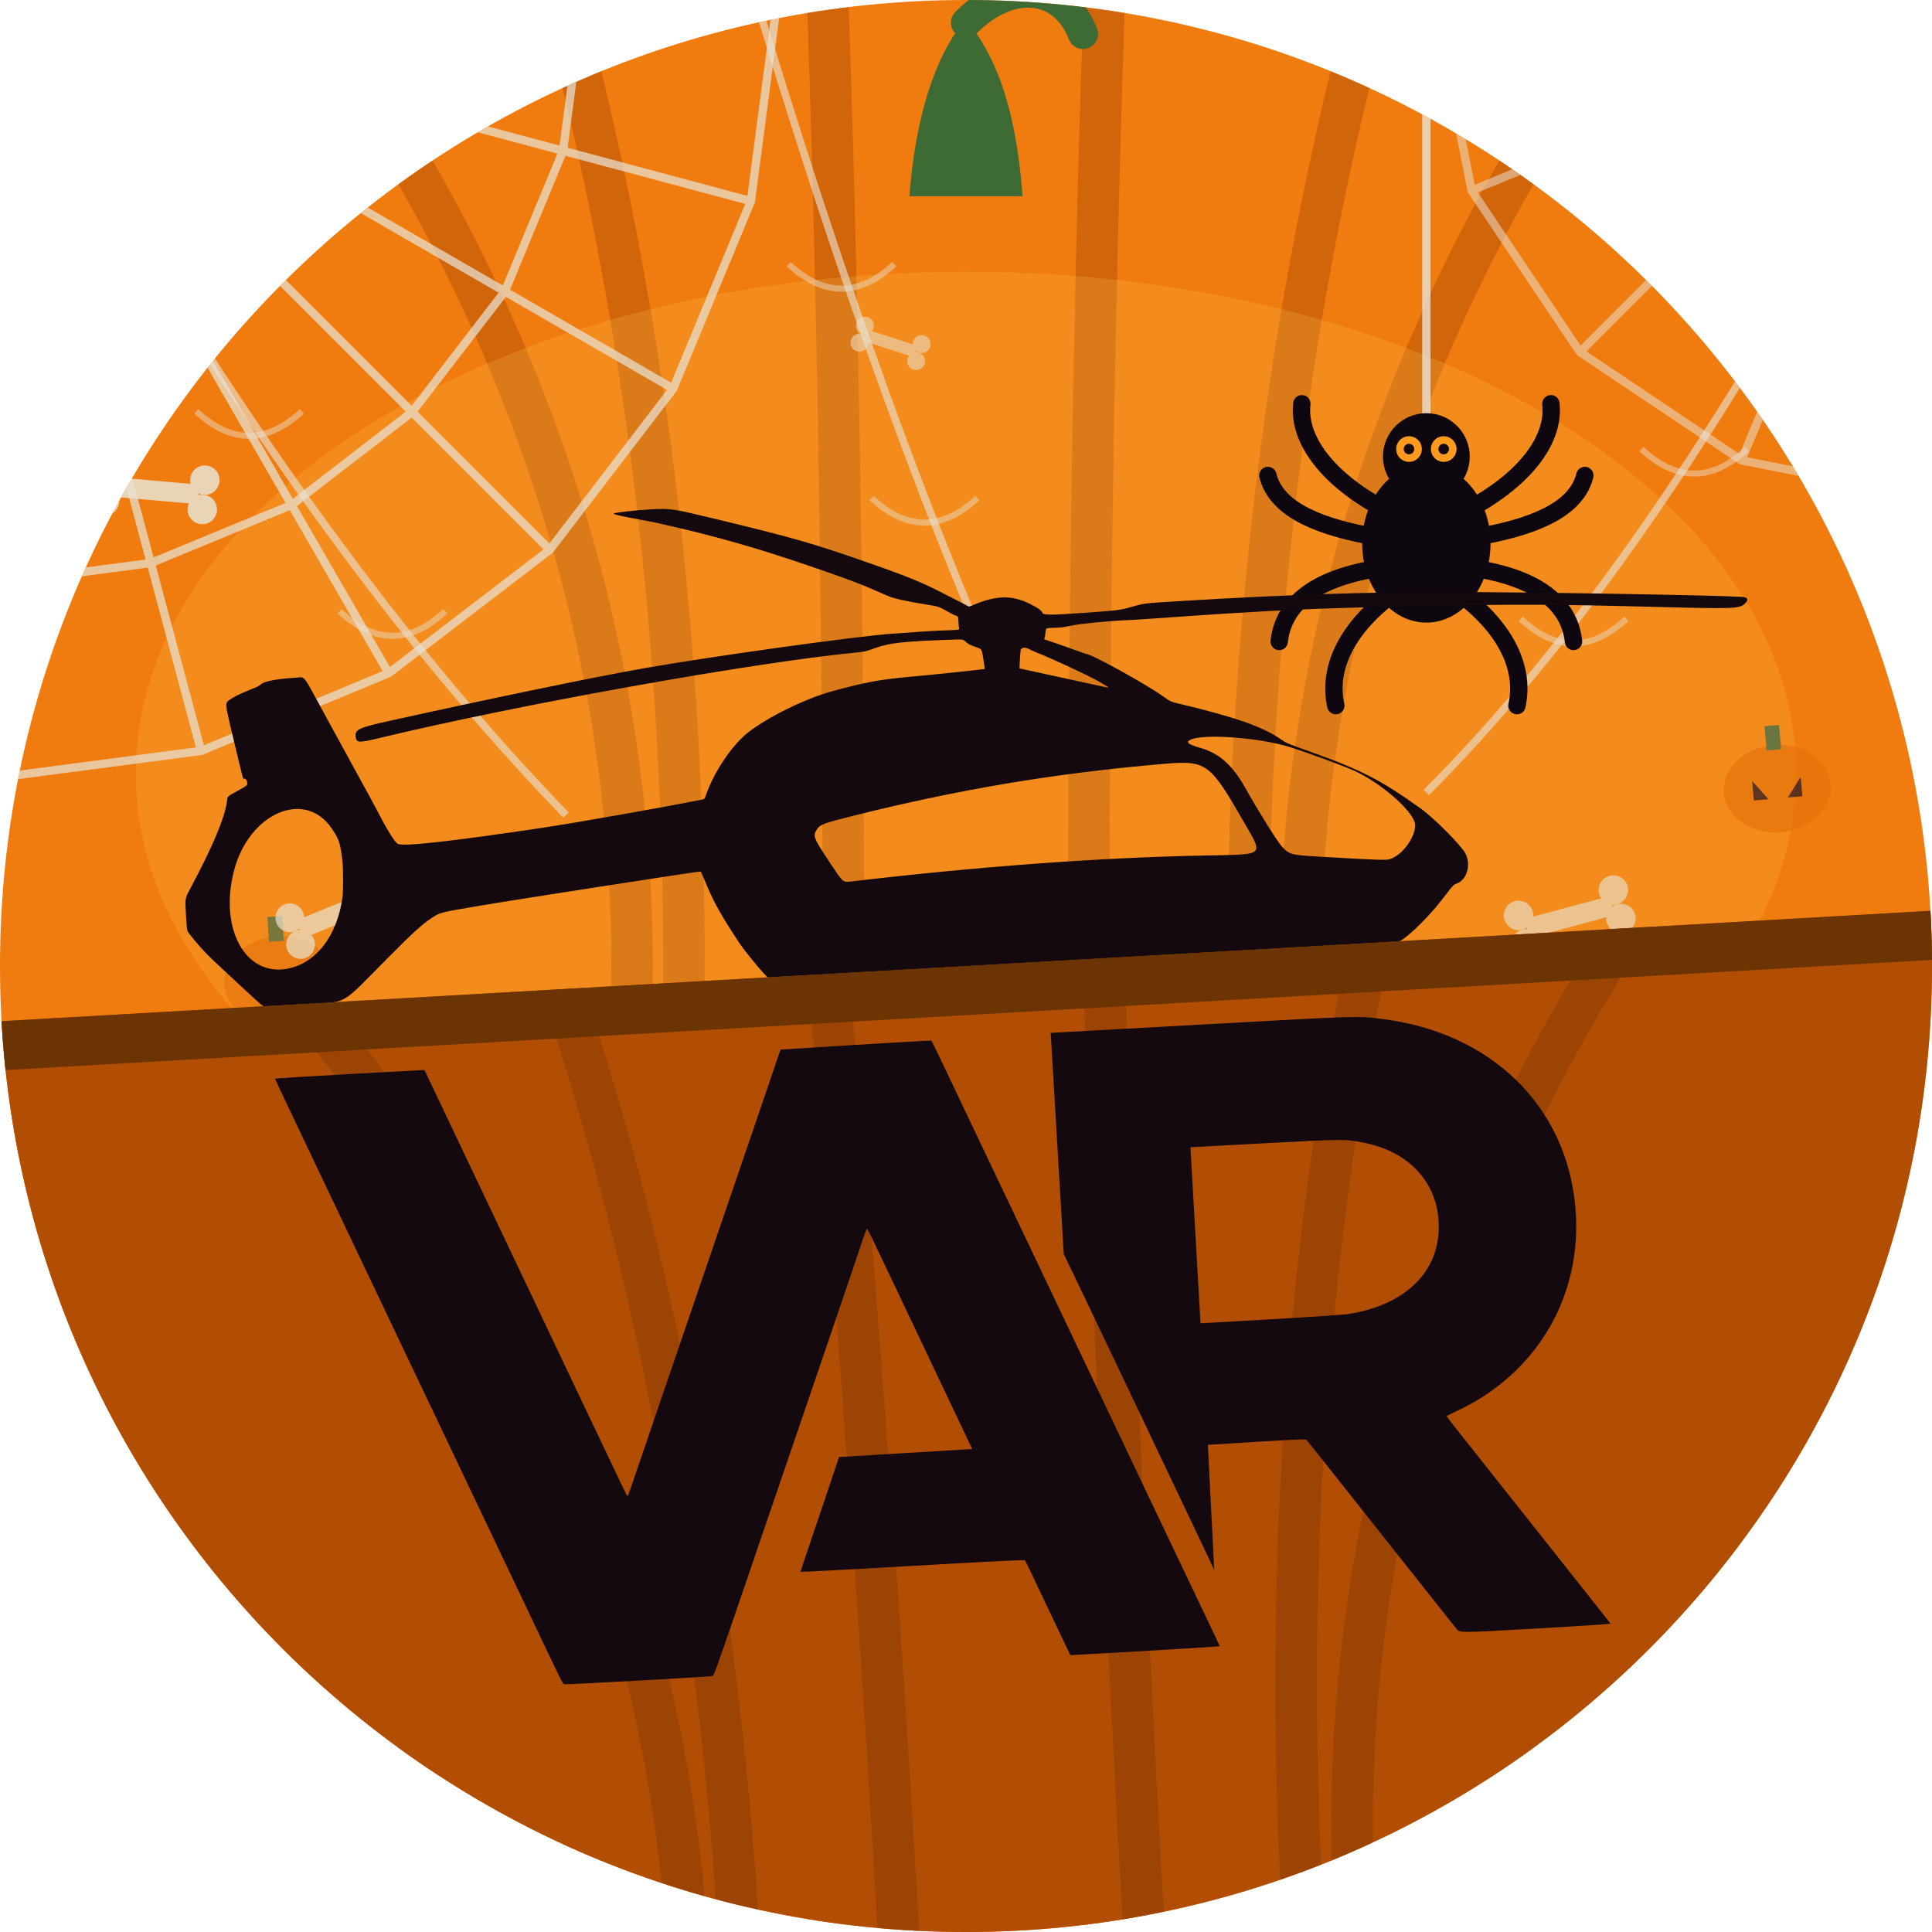
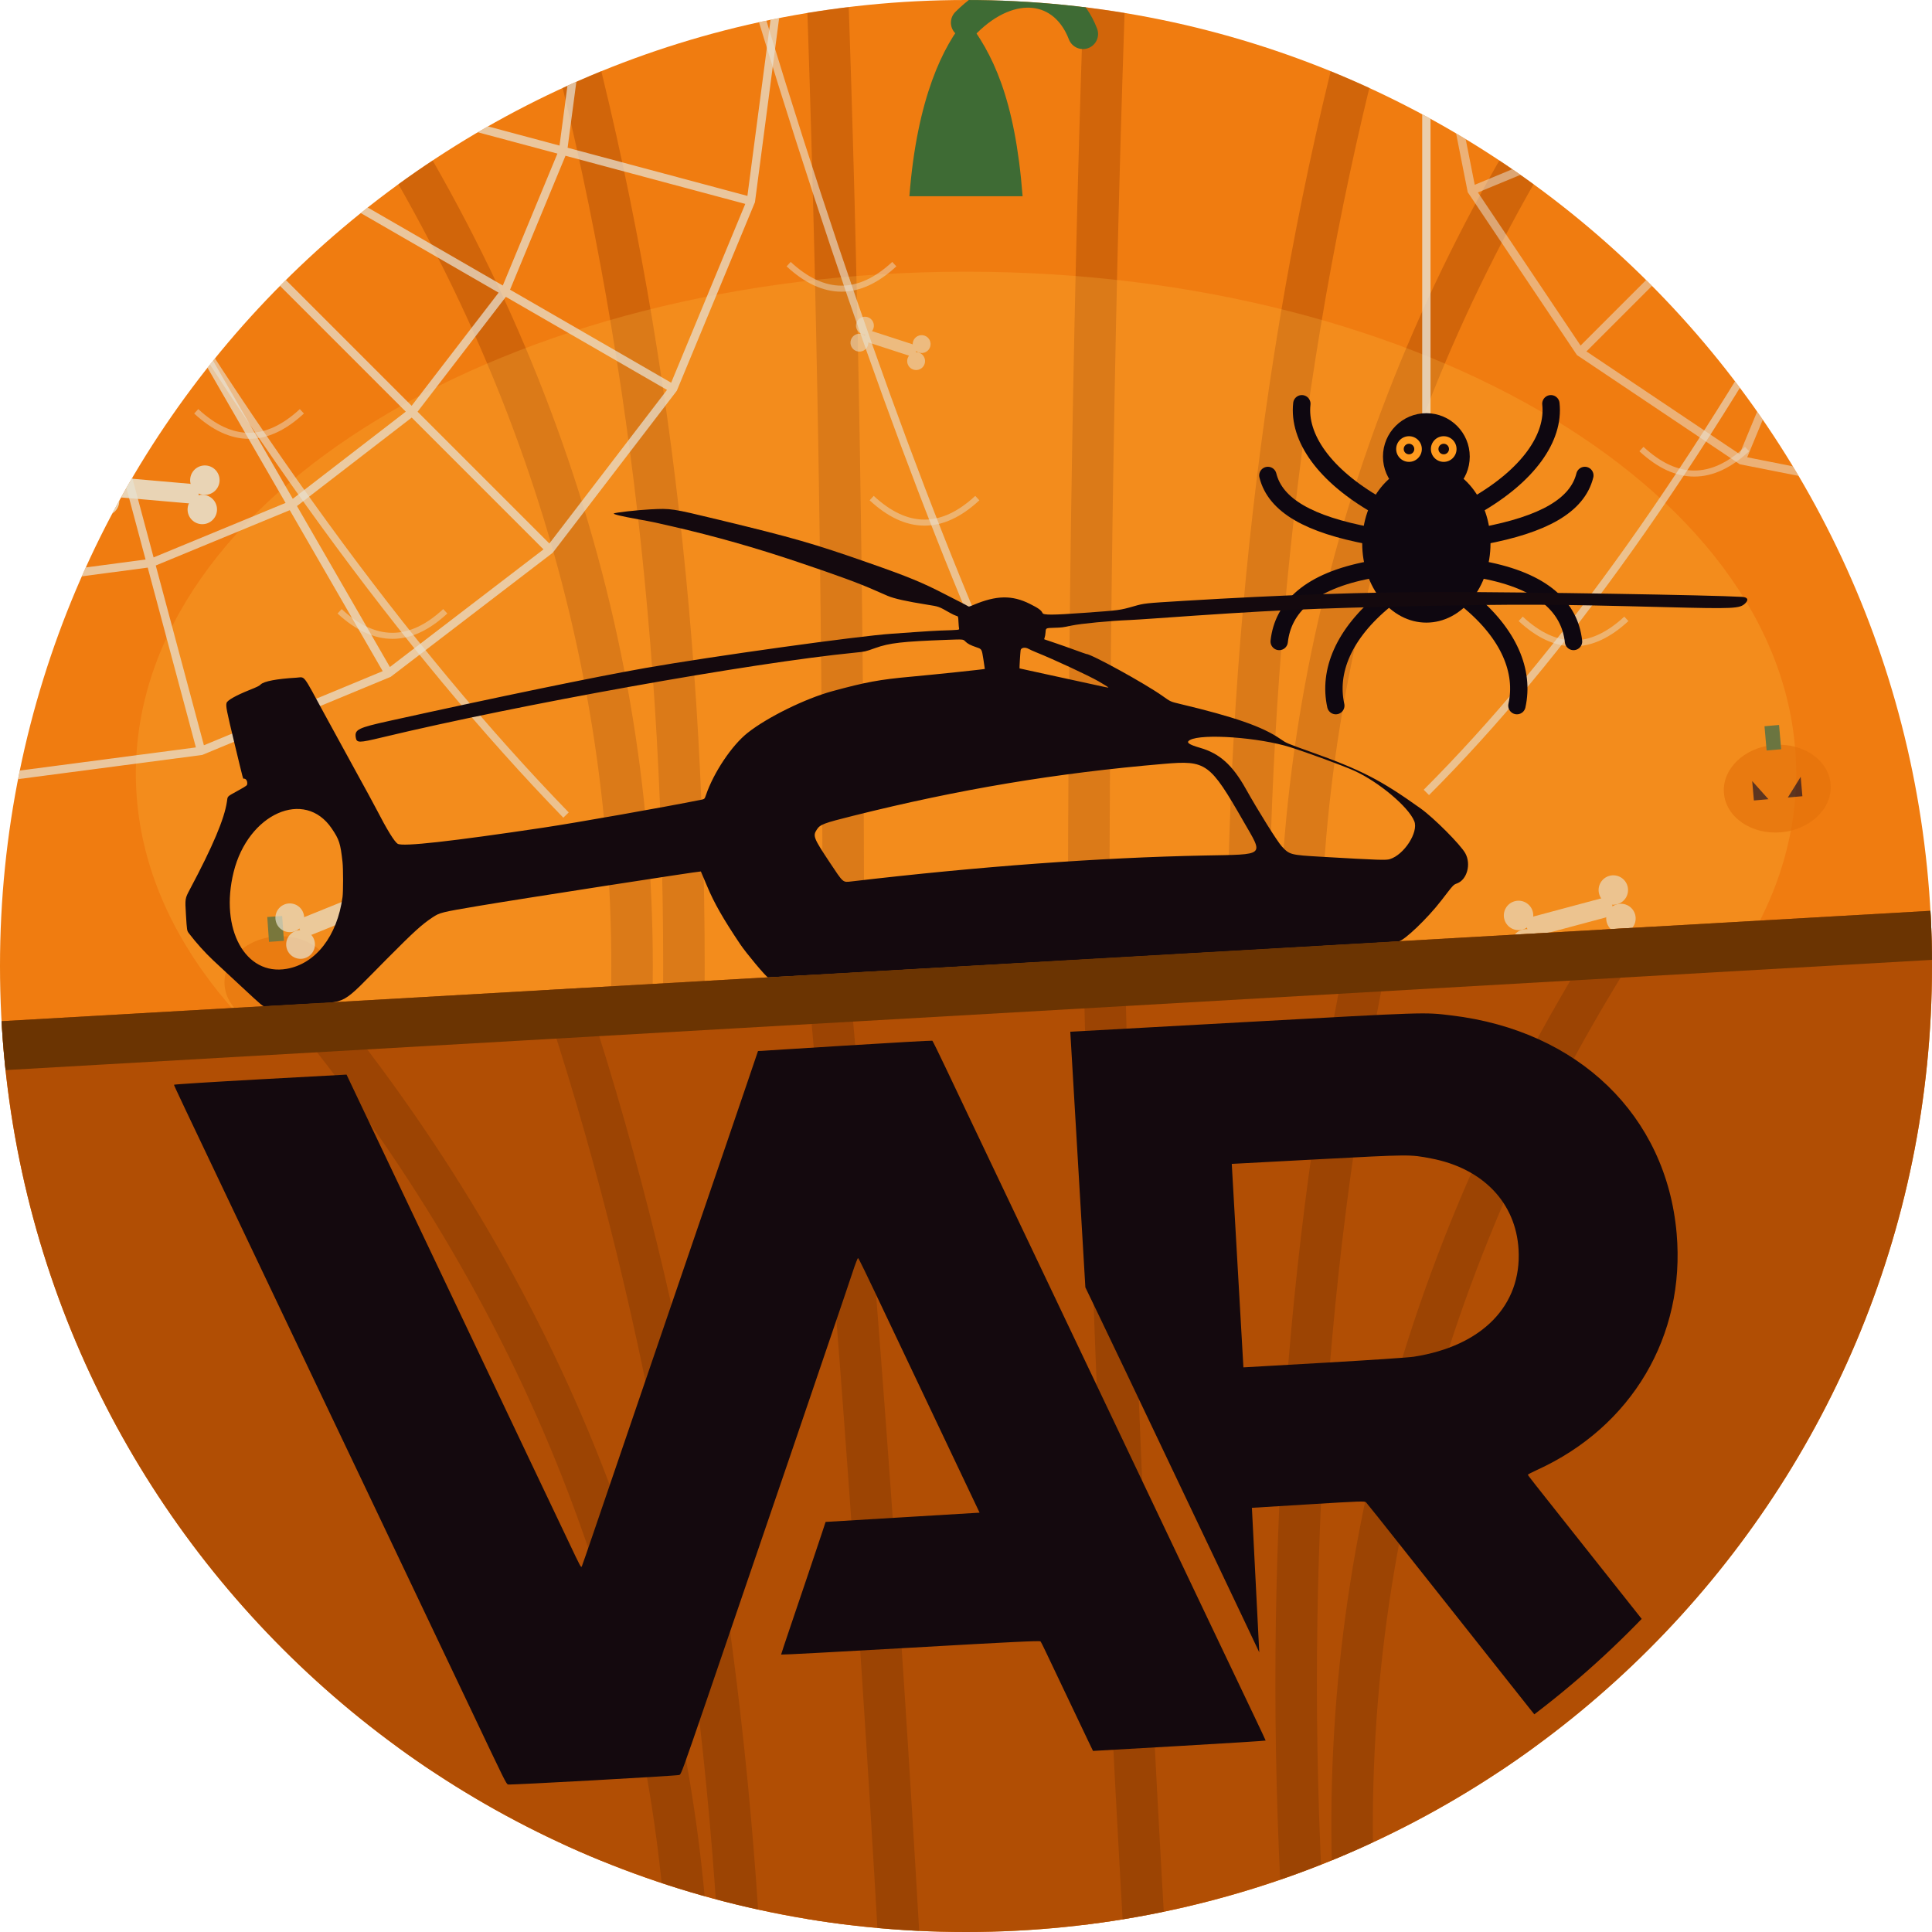
<svg xmlns="http://www.w3.org/2000/svg" viewBox="0 0 512 512" width="512" height="512">
  <defs>
    <clipPath id="h60">
      <circle cx="256" cy="256" r="256" />
    </clipPath>
  </defs>
  <g clip-path="url(#h60)">
    <circle cx="256" cy="256" r="256" fill="#F07C10" />
    <path d="M73,-10 C199,154 199,358 73,522" fill="none" stroke="#B14E04" stroke-width="11" opacity=".5" stroke-linecap="round" />
    <path d="M146,-10 C193,154 193,358 146,522" fill="none" stroke="#B14E04" stroke-width="11" opacity=".5" stroke-linecap="round" />
    <path d="M219,-10 C225,154 225,358 219,522" fill="none" stroke="#B14E04" stroke-width="11" opacity=".5" stroke-linecap="round" />
    <path d="M293,-10 C287,154 287,358 293,522" fill="none" stroke="#B14E04" stroke-width="11" opacity=".5" stroke-linecap="round" />
    <path d="M366,-10 C319,154 319,358 366,522" fill="none" stroke="#B14E04" stroke-width="11" opacity=".5" stroke-linecap="round" />
    <path d="M439,-10 C313,154 313,358 439,522" fill="none" stroke="#B14E04" stroke-width="11" opacity=".5" stroke-linecap="round" />
    <ellipse cx="256" cy="205" rx="220" ry="133" fill="#FFC24A" opacity=".22">
      <animate attributeName="opacity" values=".22;.62;.22" dur="2.4s" repeatCount="indefinite" />
    </ellipse>
    <g transform="translate(256,22)">
      <path d="M-15,30 C-13,4 -6,-10 0,-17 C7,-8 13,4 15,30 Z" fill="#3E6B34" />
      <path d="M0,-16 C12,-28 26,-26 31,-13" fill="none" stroke="#3E6B34" stroke-width="8" stroke-linecap="round" />
    </g>
    <defs>
      <clipPath id="o57">
        <rect x="-512" y="-512" width="1536" height="768" transform="rotate(-3.275 256 256)" />
      </clipPath>
    </defs>
    <g clip-path="url(#o57)">
      <g stroke="#E8E2D4" stroke-width="2.2" fill="none" opacity=".72">
        <path d="M0,0 L206.0,0.0 M0,0 L199.0,53.3 M0,0 L178.4,103.0 M0,0 L145.7,145.7 M0,0 L103.0,178.4 M0,0 L53.3,199.0 M0,0 L0.0,206.0 M51.5,0.0 L49.7,13.3 L44.6,25.7 L36.4,36.4 L25.8,44.6 L13.3,49.7 L0.0,51.5 M103.0,0.0 L99.5,26.7 L89.2,51.5 L72.8,72.8 L51.5,89.2 L26.7,99.5 L0.0,103.0 M154.5,0.0 L149.2,40.0 L133.8,77.2 L109.2,109.2 L77.3,133.8 L40.0,149.2 L0.0,154.5 M206.0,0.0 L199.0,53.3 L178.4,103.0 L145.7,145.7 L103.0,178.4 L53.3,199.0 L0.0,206.0" />
      </g>
      <g stroke="#E8E2D4" stroke-width="2.2" fill="none" opacity=".52">
        <path d="M512,0 L512.0,132.0 M512,0 L461.5,122.0 M512,0 L418.7,93.3 M512,0 L390.0,50.5 M512,0 L380.0,0.0 M512.0,44.0 L495.2,40.7 L480.9,31.1 L471.3,16.8 L468.0,0.0 M512.0,88.0 L478.3,81.3 L449.8,62.2 L430.7,33.7 L424.0,0.0 M512.0,132.0 L461.5,122.0 L418.7,93.3 L390.0,50.5 L380.0,0.0" />
      </g>
      <path d="M22,40 Q86,150 150,216" fill="none" stroke="#E8E2D4" stroke-width="2" opacity=".62" />
      <path d="M52,109 Q66,122 80,109" fill="none" stroke="#E8E2D4" stroke-width="1.6" opacity=".45" />
      <path d="M90,162 Q104,175 118,162" fill="none" stroke="#E8E2D4" stroke-width="1.6" opacity=".45" />
      <path d="M198,-8 Q235,116 272,196" fill="none" stroke="#E8E2D4" stroke-width="2" opacity=".62" />
      <path d="M209,70 Q223,83 237,70" fill="none" stroke="#E8E2D4" stroke-width="1.6" opacity=".45" />
      <path d="M231,132 Q245,145 259,132" fill="none" stroke="#E8E2D4" stroke-width="1.6" opacity=".45" />
      <path d="M486,58 Q432,156 378,210" fill="none" stroke="#E8E2D4" stroke-width="2" opacity=".62" />
      <path d="M435,119 Q449,132 463,119" fill="none" stroke="#E8E2D4" stroke-width="1.6" opacity=".45" />
      <path d="M403,164 Q417,177 431,164" fill="none" stroke="#E8E2D4" stroke-width="1.6" opacity=".45" />
      <g transform="translate(236,91) scale(0.79) rotate(18)" opacity="0.55">
        <g fill="#E8E2D0">
          <rect x="-9" y="-2" width="18" height="4" rx="2" />
          <circle cx="-10" cy="-3" r="3" />
          <circle cx="-10" cy="3" r="3" />
          <circle cx="10" cy="-3" r="3" />
          <circle cx="10" cy="3" r="3" />
        </g>
      </g>
      <g transform="translate(476,4) scale(1.06) rotate(6)" opacity="0.57">
        <g fill="#E8E2D0">
          <rect x="-9" y="-2" width="18" height="4" rx="2" />
          <circle cx="-10" cy="-3" r="3" />
          <circle cx="-10" cy="3" r="3" />
          <circle cx="10" cy="-3" r="3" />
          <circle cx="10" cy="3" r="3" />
        </g>
      </g>
      <g transform="translate(74,260) scale(1.32) rotate(-4)" opacity="0.62">
        <ellipse cx="0" cy="0" rx="11" ry="9" fill="#E5720A" />
        <rect x="-1.5" y="-13" width="3" height="5" fill="#2E6B4F" />
        <path d="M-5,-2 l3,4 l-3,0 z M5,-2 l-3,4 l3,0 z" fill="#1A0E22" />
      </g>
      <g transform="translate(41,130) scale(1.30) rotate(5)" opacity="0.86">
        <g fill="#E8E2D0">
          <rect x="-9" y="-2" width="18" height="4" rx="2" />
          <circle cx="-10" cy="-3" r="3" />
          <circle cx="-10" cy="3" r="3" />
          <circle cx="10" cy="-3" r="3" />
          <circle cx="10" cy="3" r="3" />
        </g>
      </g>
      <g transform="translate(416,243) scale(1.30) rotate(-15)" opacity="0.64">
        <g fill="#E8E2D0">
          <rect x="-9" y="-2" width="18" height="4" rx="2" />
          <circle cx="-10" cy="-3" r="3" />
          <circle cx="-10" cy="3" r="3" />
          <circle cx="10" cy="-3" r="3" />
          <circle cx="10" cy="3" r="3" />
        </g>
      </g>
      <g transform="translate(471,209) scale(1.29) rotate(-5)" opacity="0.69">
        <ellipse cx="0" cy="0" rx="11" ry="9" fill="#E5720A" />
        <rect x="-1.5" y="-13" width="3" height="5" fill="#2E6B4F" />
        <path d="M-5,-2 l3,4 l-3,0 z M5,-2 l-3,4 l3,0 z" fill="#1A0E22" />
      </g>
      <g transform="translate(90,242) scale(1.27) rotate(-22)" opacity="0.70">
        <g fill="#E8E2D0">
          <rect x="-9" y="-2" width="18" height="4" rx="2" />
          <circle cx="-10" cy="-3" r="3" />
          <circle cx="-10" cy="3" r="3" />
          <circle cx="10" cy="-3" r="3" />
          <circle cx="10" cy="3" r="3" />
        </g>
      </g>
      <g opacity="0">
        <g transform="scale(1.0)">
          <path d="M-26,0 C-17,-13 -9,-9 0,0 C9,-9 17,-13 26,0 C17,5 9,3 0,9 C-9,3 -17,5 -26,0 Z" fill="#160A14">
            <animate attributeName="d" dur="0.42s" repeatCount="indefinite" values="M-26,0 C-17,-13 -9,-9 0,0 C9,-9 17,-13 26,0 C17,5 9,3 0,9 C-9,3 -17,5 -26,0 Z;M-22,-9 C-15,-20 -8,-13 0,-3 C8,-13 15,-20 22,-9 C15,-1 8,-1 0,6 C-8,-1 -15,-1 -22,-9 Z;M-26,0 C-17,-13 -9,-9 0,0 C9,-9 17,-13 26,0 C17,5 9,3 0,9 C-9,3 -17,5 -26,0 Z" />
          </path>
        </g>
        <animateTransform attributeName="transform" type="translate" values="-60 96;572 62" dur="7.5s" begin="0.0s" repeatCount="indefinite" />
        <animate attributeName="opacity" values="0;1;1;0" keyTimes="0;0.12;0.85;1" dur="7.5s" begin="0.0s" repeatCount="indefinite" />
      </g>
      <g opacity="0">
        <g transform="scale(0.72)">
          <path d="M-26,0 C-17,-13 -9,-9 0,0 C9,-9 17,-13 26,0 C17,5 9,3 0,9 C-9,3 -17,5 -26,0 Z" fill="#160A14">
            <animate attributeName="d" dur="0.42s" repeatCount="indefinite" values="M-26,0 C-17,-13 -9,-9 0,0 C9,-9 17,-13 26,0 C17,5 9,3 0,9 C-9,3 -17,5 -26,0 Z;M-22,-9 C-15,-20 -8,-13 0,-3 C8,-13 15,-20 22,-9 C15,-1 8,-1 0,6 C-8,-1 -15,-1 -22,-9 Z;M-26,0 C-17,-13 -9,-9 0,0 C9,-9 17,-13 26,0 C17,5 9,3 0,9 C-9,3 -17,5 -26,0 Z" />
          </path>
        </g>
        <animateTransform attributeName="transform" type="translate" values="572 168;-60 132" dur="9.5s" begin="3.2s" repeatCount="indefinite" />
        <animate attributeName="opacity" values="0;1;1;0" keyTimes="0;0.12;0.85;1" dur="9.5s" begin="3.2s" repeatCount="indefinite" />
      </g>
      <g transform="translate(378,0)">
        <g>
          <animateTransform attributeName="transform" type="rotate" values="-15 0 0;15 0 0;-15 0 0" dur="3.4s" repeatCount="indefinite" calcMode="spline" keySplines="0.42 0 0.58 1;0.42 0 0.58 1" />
          <animateTransform attributeName="transform" type="translate" values="0 0;0 18;0 0" dur="5.1s" repeatCount="indefinite" calcMode="spline" keySplines="0.45 0 0.55 1;0.45 0 0.55 1" additive="sum" />
          <line x1="0" y1="0" x2="0" y2="118" stroke="#E8E2D4" stroke-width="2.2" opacity=".8" />
          <g transform="translate(0,140)">
            <ellipse cx="0" cy="4" rx="17" ry="21" fill="#0E0710" />
            <circle cx="0" cy="-19" r="11.5" fill="#0E0710" />
            <g stroke="#0E0710" stroke-width="4.6" stroke-linecap="round" fill="none">
              <path d="M-13,-6 C-27,-14 -34,-24 -33,-33" />
              <path d="M-15,2 C-31,-1 -40,-6 -42,-14" />
              <path d="M-15,11 C-31,14 -38,21 -39,30" />
              <path d="M-11,19 C-22,28 -26,38 -24,47" />
              <path d="M13,-6 C27,-14 34,-24 33,-33" />
              <path d="M15,2 C31,-1 40,-6 42,-14" />
              <path d="M15,11 C31,14 38,21 39,30" />
              <path d="M11,19 C22,28 26,38 24,47" />
            </g>
            <circle cx="-4.6" cy="-21" r="3.4" fill="#FF9A1E" />
            <circle cx="4.6" cy="-21" r="3.4" fill="#FF9A1E" />
            <circle cx="-4.6" cy="-21" r="1.4" fill="#14090E" />
            <circle cx="4.6" cy="-21" r="1.4" fill="#14090E" />
          </g>
        </g>
      </g>
    </g>
    <defs>
      <clipPath id="f58">
        <rect x="-512" y="256" width="1536" height="1024" transform="rotate(-3.275 256 256)" />
      </clipPath>
    </defs>
    <g clip-path="url(#f58)">
      <g transform="rotate(-3.275 256 256)">
        <g transform="translate(0,256)">
          <rect x="-512" y="0" width="1536" height="1024" fill="#B14E04" />
          <path d="M73,-10 C199,154 199,358 73,522" fill="none" stroke="#7E3603" stroke-width="11" opacity=".42" stroke-linecap="round" />
          <path d="M146,-10 C193,154 193,358 146,522" fill="none" stroke="#7E3603" stroke-width="11" opacity=".42" stroke-linecap="round" />
          <path d="M219,-10 C225,154 225,358 219,522" fill="none" stroke="#7E3603" stroke-width="11" opacity=".42" stroke-linecap="round" />
          <path d="M293,-10 C287,154 287,358 293,522" fill="none" stroke="#7E3603" stroke-width="11" opacity=".42" stroke-linecap="round" />
          <path d="M366,-10 C319,154 319,358 366,522" fill="none" stroke="#7E3603" stroke-width="11" opacity=".42" stroke-linecap="round" />
          <path d="M439,-10 C313,154 313,358 439,522" fill="none" stroke="#7E3603" stroke-width="11" opacity=".42" stroke-linecap="round" />
        </g>
      </g>
    </g>
    <g fill="#14090E" transform="translate(49.00,134.89) scale(0.414)">
      <path d="M35.7 305.27C27.86 297.99 20 290.67 18.23 289.02C12.94 284.07 7.26 277.76 2.59 271.63C1.3 269.94 1.3 269.94 0.67 259.67C0.04 249.4 0.04 249.4 3.21 243.43C17.85 215.93 25.31 198.26 26.9 187.33C27.45 183.58 26.65 184.36 34.25 180.13C39.92 176.97 39.91 176.98 39.91 175.49C39.91 173.85 39.02 172.61 37.83 172.6C37.11 172.6 37.81 175.22 31.69 149.81C26.64 128.87 26.11 126.2 26.67 124.15C27.12 122.49 32.62 119.37 41.13 115.95C46.53 113.78 47.49 113.3 48.58 112.26C50.67 110.26 58.97 108.69 71.24 107.99C77.19 107.64 74.98 104.81 89.29 131.15C96.15 143.79 105.73 161.29 110.57 170.04C115.41 178.79 120.75 188.62 122.44 191.88C129.48 205.52 134.23 213.21 136.29 214.34C139.72 216.22 170.18 212.83 229.23 204.01C250.02 200.91 306.75 190.88 330.23 186.17C332.66 185.68 332.66 185.68 333.54 183.12C338.5 168.63 350.1 151.3 360.17 143.32C372.8 133.3 397.13 121.34 414.41 116.63C435.84 110.79 444.66 109.17 464.81 107.34C479.81 105.98 511.76 102.62 512.05 102.38C512.08 102.36 511.65 99.49 511.1 96.01C510.1 89.68 510.1 89.68 506.87 88.58C502.65 87.13 501 86.26 499.45 84.67C498.18 83.37 498.18 83.37 487.88 83.75C459.05 84.82 451.08 85.73 441.9 89.01C435.4 91.33 435.45 91.31 428.8 91.97C362.81 98.45 214.12 125.11 126.21 146.21C111.13 149.83 109.91 149.82 109.35 146.09C108.62 141.18 110.96 140.04 130.7 135.68C199.78 120.43 262.82 107.4 294.63 101.81C336.98 94.36 431.41 81.22 452.54 79.84C455.13 79.67 462.05 79.18 467.91 78.75C473.77 78.33 480.74 77.91 483.41 77.82C496.02 77.41 495.76 77.44 495.55 76.49C495.44 76.03 495.28 74.08 495.18 72.17C495.01 68.69 495.01 68.69 493.75 68.38C493.06 68.2 491.24 67.34 489.71 66.47C482.4 62.32 482.87 62.48 475.05 61.23C461.69 59.09 454.17 57.41 449.82 55.59C448.42 55 444.91 53.47 442.02 52.19C431.61 47.57 418.28 42.66 392.8 34.08C364.87 24.67 339.59 17.5 311.76 11.09C299.95 8.37 299.99 8.38 290.21 6.6C279.38 4.63 274.04 3.36 274.55 2.87C275.14 2.3 289.73 0.65 297.88 0.23C311.16 -0.46 311.55 -0.4 341.15 6.74C389.7 18.46 402.15 22.04 437.97 34.58C462.99 43.33 472.02 47.05 486.52 54.55C489.7 56.2 494.13 58.47 496.36 59.59C498.58 60.72 500.74 61.86 501.14 62.13C501.87 62.62 501.89 62.62 504.82 61.38C519.4 55.23 529.43 55.03 540.79 60.69C546.35 63.46 548.17 64.78 548.98 66.6C549.58 67.97 555.31 67.94 575.92 66.45C598.39 64.83 598.39 64.83 607.34 62.29C614.29 60.32 614.14 60.33 639.56 58.79C703.41 54.93 756.26 53.13 806.36 53.13C858.12 53.13 977.54 55.09 996.82 56.26C1000.43 56.48 1001.17 58.14 998.71 60.49C995.29 63.76 991.43 63.94 948.73 62.85C873.08 60.91 856.08 60.83 788.97 62.17C722.22 63.5 694.67 64.8 620.01 70.11C613.86 70.55 607 70.98 604.77 71.07C591.89 71.59 573.5 73.35 567.47 74.64C561.97 75.82 561.32 75.9 556.36 76.04C551.11 76.19 551.11 76.19 550.94 78.75C550.84 80.16 550.57 81.77 550.34 82.33C550.01 83.11 549.99 83.38 550.24 83.47C550.42 83.53 553.42 84.55 556.9 85.72C560.39 86.9 566.25 88.96 569.93 90.32C573.61 91.67 576.74 92.77 576.89 92.77C580.14 92.77 614.7 111.79 625.81 119.69C630.93 123.34 630.93 123.34 636.87 124.75C672.02 133.12 689.95 139.38 701.29 147.24C705.18 149.93 705.18 149.93 720.24 155.31C752.95 166.98 765.35 173.35 790.99 191.66C799.5 197.73 816.67 214.97 819.64 220.42C823.42 227.36 820.75 237.21 814.42 239.63C811.9 240.59 812.26 240.2 804.25 250.61C795.46 262.02 780.6 276.24 776.87 276.82C775.66 277 373.53 299.94 373.25 299.84C371.87 299.33 359.32 284.34 355.46 278.59C344.66 262.51 338.75 252.16 334.39 241.69C332.21 236.45 330.36 232.1 330.28 232.02C329.97 231.71 213.68 249.73 187.97 254.08C164.08 258.12 163.13 258.35 158.5 261.43C151.54 266.06 146.73 270.44 129.11 288.18C98.73 318.77 105.03 315.29 77.25 316.85C63.91 317.61 52.31 318.29 51.48 318.37C49.96 318.52 49.96 318.52 35.7 305.27ZM65.16 294.35C83.73 291.12 97.51 273.39 100.91 248.38C101.38 244.97 101.37 230.17 100.9 226C99.56 213.99 98.8 211.61 94.02 204.55C76.64 178.83 40.43 194.92 31.18 232.47C22.2 268.91 38.7 298.96 65.16 294.35ZM426.51 238.42C508.82 228.76 585.47 223.14 652.64 221.81C692.24 221.03 690.56 222.48 677.71 200.11C656.08 162.43 653.86 160.82 626.75 163.14C557.73 169.02 495.94 179.34 427.86 196.36C408.78 201.13 406.7 201.91 404.56 205.13C401.84 209.25 402.31 210.47 412.79 226.27C421.54 239.45 421.09 239.05 426.51 238.42ZM771.34 224.12C780.47 221.3 789.76 206.88 786.96 199.86C783.31 190.7 764.16 174.62 748.38 167.48C741.64 164.43 718.63 155.97 707.64 152.51C687.74 146.23 651.12 143.59 643.34 147.88C640.63 149.37 642.43 150.74 649.96 152.91C662.3 156.47 670.56 163.87 679.03 178.98C687.23 193.6 699.29 212.89 702.16 215.99C707.1 221.32 707.66 221.47 727.59 222.62C764.71 224.76 768.81 224.9 771.34 224.12ZM591.15 114.24C591.15 114.08 588 112.11 584.82 110.28C578.3 106.55 556.35 96.34 545.07 91.8C543.08 91 540.82 89.97 540.03 89.52C537.82 88.26 535.19 88.74 534.96 90.44C534.72 92.22 534.14 101.92 534.27 102.04C534.33 102.09 541.55 103.67 550.3 105.55C559.05 107.43 571.61 110.17 578.21 111.63C589.8 114.19 591.15 114.47 591.15 114.24Z" fill-rule="evenodd" />
    </g>
    <g transform="translate(256,256) rotate(-3.275)">
      <rect x="-614.4" y="0" width="1228.8" height="13" fill="#6B3402" />
    </g>
    <g transform="rotate(-3.275 256 256)">
      <defs>
        <clipPath id="wc59">
          <circle cx="256" cy="256" r="249.00" />
        </clipPath>
      </defs>
      <g clip-path="url(#wc59)">
-         <g fill="#14090E" transform="translate(71.50,275.00) scale(0.34501)">
+         <g fill="#14090E" transform="translate(44.65,275.00) scale(0.39871)">
          <path d="M195.1 478.09C193.93 477.63 193.3 476.14 173.69 427.85C169.31 417.07 161.96 399.04 157.36 387.77C144.85 357.16 130.53 321.99 124.7 307.6C121.86 300.58 116.25 286.82 112.24 277.02C99.77 246.52 89.4 221.12 84.01 207.84C76.29 188.85 63.1 156.48 36.82 92.04C5.35 14.87 0 1.67 0 1.08C0 0.81 25.85 0.66 57.45 0.74L114.9 0.89L119.73 12.77C122.38 19.3 128.74 34.93 133.87 47.51C145.14 75.16 159.52 110.48 170.14 136.58C174.45 147.19 182.06 165.9 187.05 178.15C196.26 200.76 206.8 226.67 220.74 260.99C224.99 271.44 230.49 284.93 232.96 290.97C235.43 297.02 240.44 309.31 244.09 318.29C251.9 337.51 251.75 337.2 252.42 336.01C252.69 335.53 256.69 325.8 261.33 314.39C269.84 293.41 277.55 274.47 295.12 231.29C300.44 218.23 308.05 199.52 312.04 189.73C318.74 173.26 325.93 155.59 346.48 105.11C350.8 94.49 358.42 75.79 363.41 63.54C368.4 51.29 376.16 32.19 380.66 21.08L388.83 0.89L446.64 0.59C478.44 0.43 504.66 0.45 504.91 0.64C505.16 0.82 508.67 9.11 512.7 19.04C516.73 28.98 524.11 47.13 529.11 59.38C541.84 90.6 555.55 124.24 565.9 149.64C570.75 161.56 578.1 179.6 582.23 189.73C586.36 199.85 593.99 218.56 599.17 231.29C604.36 244.03 612.91 265.01 618.18 277.91C633.59 315.68 644.01 341.24 650.83 358.08C654.35 366.73 659.95 380.49 663.29 388.66C666.63 396.82 673.22 412.99 677.95 424.58C682.68 436.18 689.46 452.8 693.03 461.52C696.6 470.24 699.52 477.52 699.52 477.7C699.52 477.88 673.66 478.03 642.04 478.03L584.56 478.03L581.68 471.05C577.2 460.19 560.23 418.53 557.18 410.93C555.68 407.17 554.19 403.76 553.87 403.36C553.42 402.77 535.39 402.61 467.27 402.61C419.95 402.61 381.24 402.46 381.24 402.26C381.24 402.07 384.56 393.72 388.61 383.71C396.8 363.5 408.21 335.11 412.82 323.49L415.81 315.92L467.08 315.77L518.34 315.62L513.87 304.63C511.41 298.59 505.44 283.89 500.59 271.97C495.75 260.05 487.88 240.68 483.1 228.92C478.32 217.16 470.83 198.72 466.45 187.95C450.59 148.87 447.82 142.25 447.34 142.09C447.07 142 445.2 146.13 443.18 151.28C441.16 156.42 434.67 172.52 428.75 187.05C422.83 201.59 414.81 221.36 410.93 231C407.04 240.63 399.56 259.07 394.3 271.97C376.24 316.27 366.82 339.41 358.64 359.56C345.14 392.83 338.8 408.42 330.37 429.04C311.03 476.38 310.36 477.95 309.1 478.28C307.23 478.79 196.4 478.6 195.1 478.09ZM881.95 474.91C879.81 472 876.03 466.65 856.48 438.84C852.23 432.79 840.49 416.09 830.38 401.72C820.26 387.35 807.21 368.78 801.36 360.45C784.84 336.91 776.14 324.62 775.21 323.48C774.4 322.5 772.01 322.45 736.79 322.59L699.23 322.74L698.93 370.83L698.63 418.92L690.21 398.15C685.57 386.72 677.74 367.49 672.81 355.4C667.87 343.32 660.52 325.28 656.47 315.32C652.42 305.36 644.8 286.65 639.54 273.75C634.28 260.85 625.94 240.41 621.01 228.33C616.08 216.24 608.68 198.2 604.57 188.24L597.09 170.13L596.94 85.03L596.79 -0.07L711.55 0.16C835.48 0.41 832.04 0.32 850.36 3.58C934.1 18.49 989.12 78.21 991.5 156.77C993.56 225.09 954.38 283.51 889.7 308.51C886.35 309.81 883.62 311.05 883.61 311.28C883.61 311.67 888.25 318.33 910.61 350.06C915.44 356.92 922.68 367.21 926.69 372.92C930.71 378.64 938.14 389.19 943.21 396.38C948.28 403.56 955.61 413.98 959.5 419.54C963.39 425.09 972.96 438.72 980.78 449.82C999.57 476.5 1000 477.12 1000 477.61C1000 477.84 973.95 478.03 942.12 478.03C884.24 478.03 884.24 478.03 881.95 474.91ZM812.44 228.62C858.16 224.16 885.99 198.77 885.99 161.52C885.99 130.34 865.44 106.28 831.53 97.74C817.42 94.19 818.24 94.23 756.09 93.98L698.93 93.75L698.93 161.48L698.93 229.22L752.61 229.22C784.27 229.22 808.81 228.97 812.44 228.62Z" fill-rule="evenodd" />
        </g>
      </g>
    </g>
  </g>
</svg>
